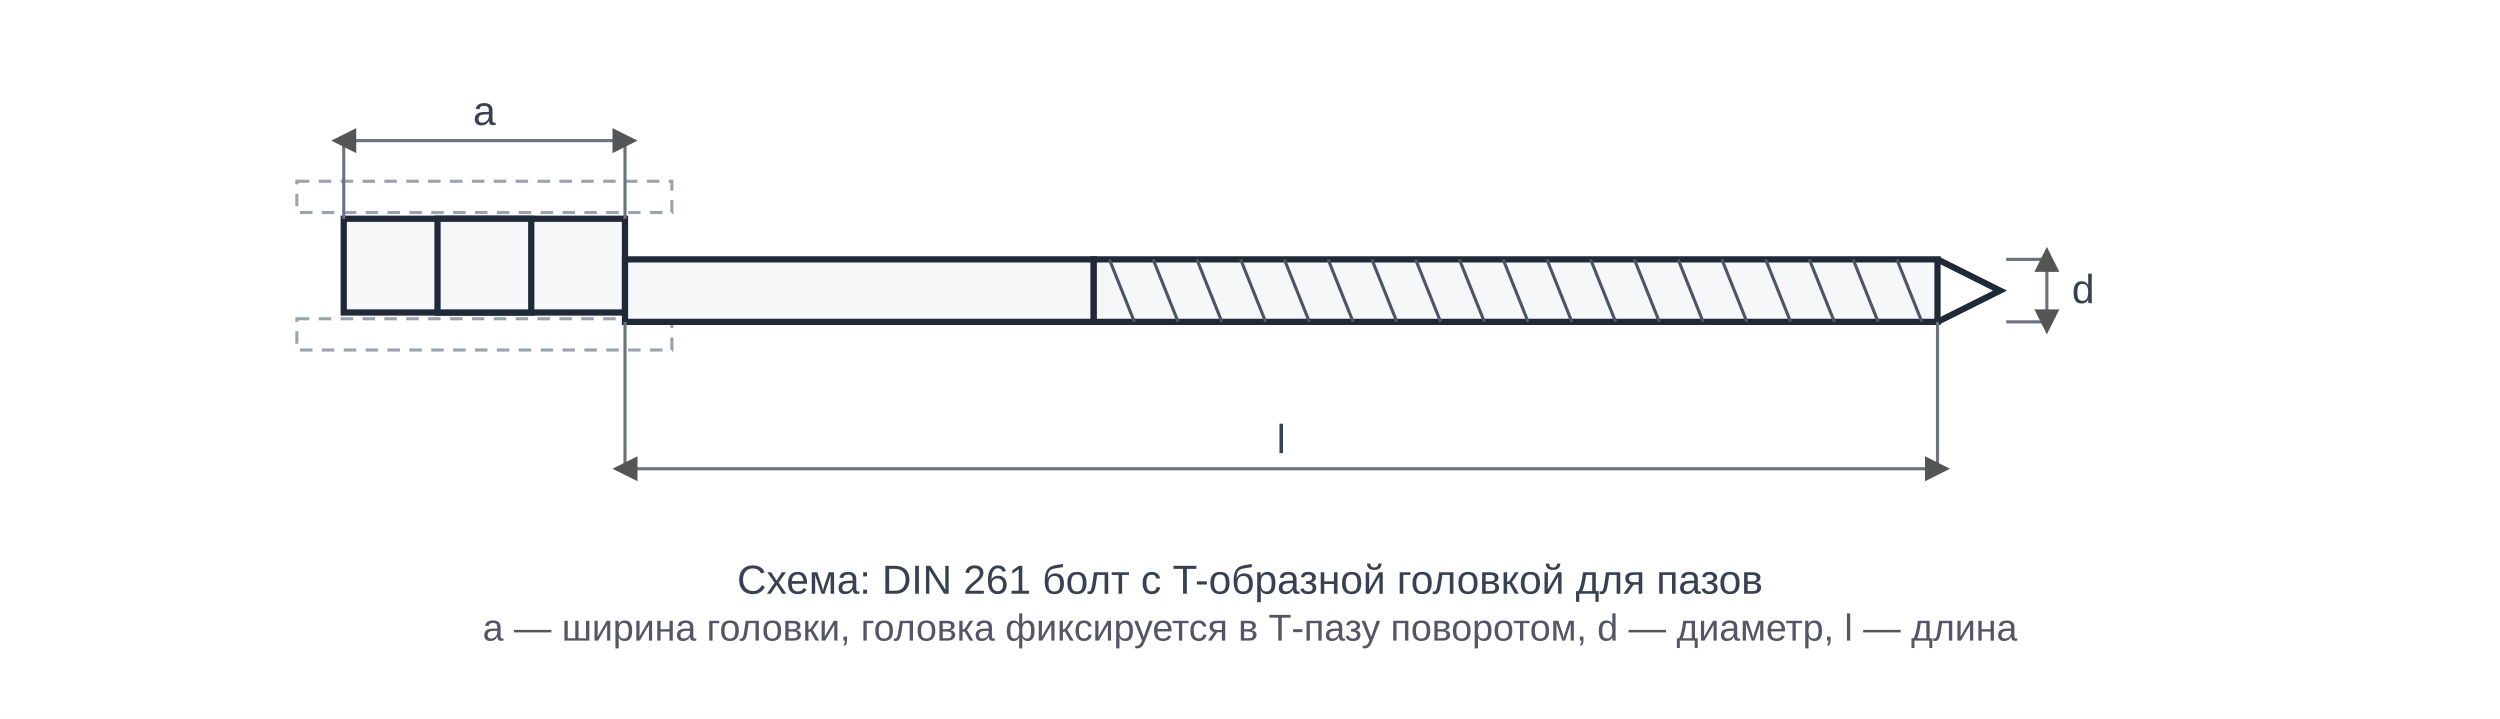
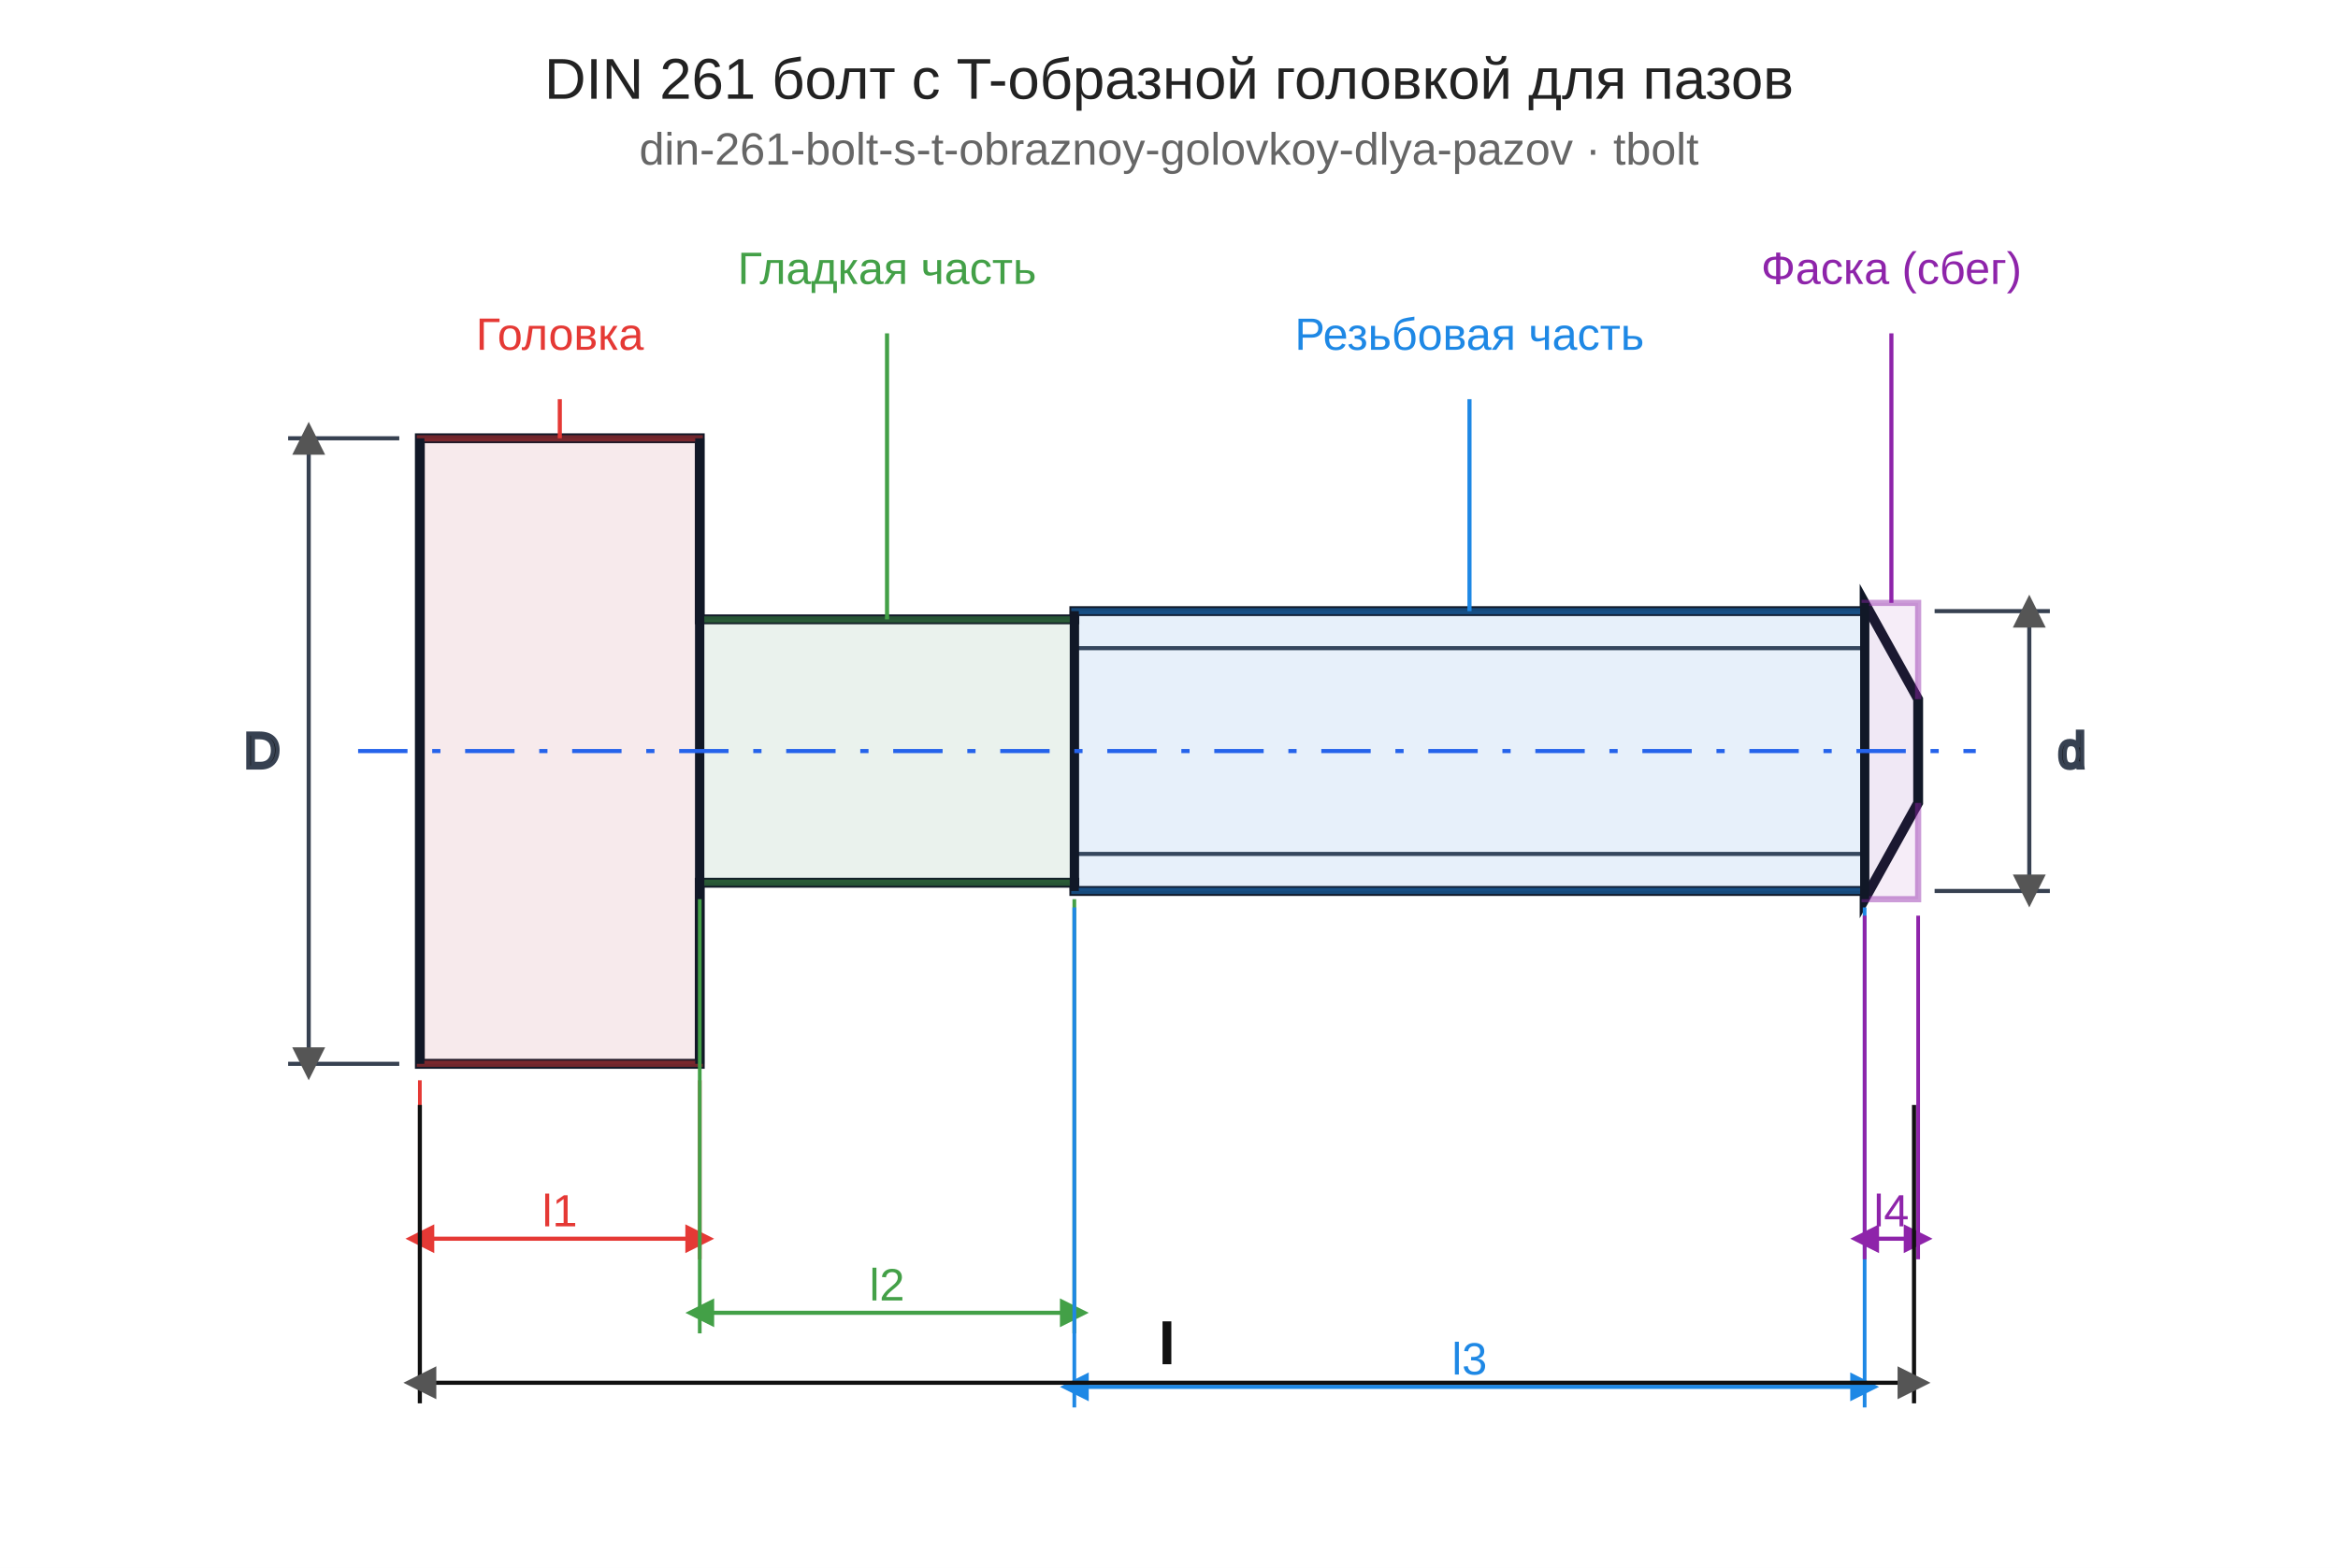
- <svg xmlns="http://www.w3.org/2000/svg" viewBox="0 0 800 230" font-family="Arial, sans-serif">
-   <rect width="800" height="230" fill="#ffffff" />
+ <svg xmlns="http://www.w3.org/2000/svg" viewBox="0 0 568 381" width="568" height="381" font-family="Arial,sans-serif">
  <defs>
-     <marker id="ah" markerWidth="8" markerHeight="8" refX="4" refY="4" orient="auto">
-       <path d="M0,0 L8,4 L0,8 Z" fill="#555" />
+     <marker id="arr" markerWidth="8" markerHeight="8" refX="4" refY="4" orient="auto-start-reverse">
+       <path d="M0,0 L8,4 L0,8 z" fill="#555" />
    </marker>
-     <marker id="ahb" markerWidth="8" markerHeight="8" refX="4" refY="4" orient="auto-start-reverse">
-       <path d="M0,0 L8,4 L0,8 Z" fill="#555" />
+     <marker id="arrc_0" markerWidth="7" markerHeight="7" refX="3.5" refY="3.5" orient="auto-start-reverse">
+       <path d="M0,0 L7,3.5 L0,7 z" fill="#e53935" />
+     </marker>
+     <marker id="arrc_1" markerWidth="7" markerHeight="7" refX="3.5" refY="3.5" orient="auto-start-reverse">
+       <path d="M0,0 L7,3.5 L0,7 z" fill="#43a047" />
+     </marker>
+     <marker id="arrc_2" markerWidth="7" markerHeight="7" refX="3.5" refY="3.5" orient="auto-start-reverse">
+       <path d="M0,0 L7,3.5 L0,7 z" fill="#1e88e5" />
+     </marker>
+     <marker id="arrc_3" markerWidth="7" markerHeight="7" refX="3.5" refY="3.5" orient="auto-start-reverse">
+       <path d="M0,0 L7,3.5 L0,7 z" fill="#8e24aa" />
    </marker>
  </defs>
-   <style>
-     .s{stroke:#1f2937;stroke-width:2;fill:none}
-     .f{fill:#f6f7f9;stroke:#1f2937;stroke-width:2}
-     .th{stroke:#4b5563;stroke-width:1}
-     .dim{stroke:#6b7280;stroke-width:1;fill:#374151;font-size:13px}
-   </style>
-   <rect class="f" x="110" y="70" width="90" height="30" />
-   <rect class="f" x="140" y="70" width="30" height="30" fill="#eef0f3" />
-   <rect x="95" y="58" width="120" height="10" fill="none" stroke="#9ca3af" stroke-dasharray="4,3" />
-   <rect x="95" y="102" width="120" height="10" fill="none" stroke="#9ca3af" stroke-dasharray="4,3" />
-   <rect class="f" x="200" y="83" width="150" height="20" />
-   <rect class="f" x="350" y="83" width="270" height="20" />
-   <g class="th">
-     <line x1="355" y1="83" x2="363" y2="103" />
-     <line x1="369" y1="83" x2="377" y2="103" />
-     <line x1="383" y1="83" x2="391" y2="103" />
-     <line x1="397" y1="83" x2="405" y2="103" />
-     <line x1="411" y1="83" x2="419" y2="103" />
-     <line x1="425" y1="83" x2="433" y2="103" />
-     <line x1="439" y1="83" x2="447" y2="103" />
-     <line x1="453" y1="83" x2="461" y2="103" />
-     <line x1="467" y1="83" x2="475" y2="103" />
-     <line x1="481" y1="83" x2="489" y2="103" />
-     <line x1="495" y1="83" x2="503" y2="103" />
-     <line x1="509" y1="83" x2="517" y2="103" />
-     <line x1="523" y1="83" x2="531" y2="103" />
-     <line x1="537" y1="83" x2="545" y2="103" />
-     <line x1="551" y1="83" x2="559" y2="103" />
-     <line x1="565" y1="83" x2="573" y2="103" />
-     <line x1="579" y1="83" x2="587" y2="103" />
-     <line x1="593" y1="83" x2="601" y2="103" />
-     <line x1="607" y1="83" x2="615" y2="103" />
+   <rect width="568" height="381" fill="#fff" />
+   <text x="284.0" y="24" text-anchor="middle" font-size="14" fill="#222">DIN 261 болт с T-образной головкой для пазов</text>
+   <text x="284.0" y="40" text-anchor="middle" font-size="11" fill="#666">din-261-bolt-s-t-obraznoy-golovkoy-dlya-pazov · tbolt</text>
+   <g clip-path="url(#hatch_din_261_bolt_s_t_obr)" stroke="#6b7280" stroke-width="0.8">
+     <line x1="227.0" y1="216.5" x2="251.7" y2="148.5" />
+     <line x1="235.0" y1="216.5" x2="259.7" y2="148.5" />
+     <line x1="243.0" y1="216.5" x2="267.7" y2="148.5" />
+     <line x1="251.0" y1="216.5" x2="275.7" y2="148.5" />
+     <line x1="259.0" y1="216.5" x2="283.7" y2="148.5" />
+     <line x1="267.0" y1="216.5" x2="291.7" y2="148.5" />
+     <line x1="275.0" y1="216.5" x2="299.7" y2="148.5" />
+     <line x1="283.0" y1="216.5" x2="307.7" y2="148.5" />
+     <line x1="291.0" y1="216.5" x2="315.7" y2="148.5" />
+     <line x1="299.0" y1="216.5" x2="323.7" y2="148.5" />
+     <line x1="307.0" y1="216.5" x2="331.7" y2="148.5" />
+     <line x1="315.0" y1="216.5" x2="339.7" y2="148.5" />
+     <line x1="323.0" y1="216.5" x2="347.7" y2="148.5" />
+     <line x1="331.0" y1="216.5" x2="355.7" y2="148.5" />
+     <line x1="339.0" y1="216.5" x2="363.7" y2="148.5" />
+     <line x1="347.0" y1="216.5" x2="371.7" y2="148.5" />
+     <line x1="355.0" y1="216.5" x2="379.7" y2="148.5" />
+     <line x1="363.0" y1="216.5" x2="387.7" y2="148.5" />
+     <line x1="371.0" y1="216.5" x2="395.7" y2="148.5" />
+     <line x1="379.0" y1="216.5" x2="403.7" y2="148.5" />
+     <line x1="387.0" y1="216.5" x2="411.7" y2="148.5" />
+     <line x1="395.0" y1="216.5" x2="419.7" y2="148.5" />
+     <line x1="403.0" y1="216.5" x2="427.7" y2="148.5" />
+     <line x1="411.0" y1="216.5" x2="435.7" y2="148.5" />
+     <line x1="419.0" y1="216.5" x2="443.7" y2="148.5" />
+     <line x1="427.0" y1="216.5" x2="451.7" y2="148.5" />
+     <line x1="435.0" y1="216.5" x2="459.7" y2="148.5" />
+     <line x1="443.0" y1="216.5" x2="467.7" y2="148.5" />
+     <line x1="451.0" y1="216.5" x2="475.7" y2="148.5" />
+     <line x1="459.0" y1="216.5" x2="483.7" y2="148.5" />
+     <line x1="467.0" y1="216.5" x2="491.7" y2="148.5" />
+     <line x1="475.0" y1="216.5" x2="499.7" y2="148.5" />
+     <line x1="483.0" y1="216.5" x2="507.7" y2="148.5" />
  </g>
-   <path class="s" d="M620,83 L640,93 L620,103" />
-   <g class="dim">
-     <line x1="110" y1="70" x2="110" y2="45" />
-     <line x1="200" y1="70" x2="200" y2="45" />
-     <line x1="110" y1="45" x2="200" y2="45" marker-start="url(#ahb)" marker-end="url(#ah)" />
-     <text x="155.0" y="40" text-anchor="middle" stroke="none">a</text>
+   <defs>
+     <clipPath id="hatch_din_261_bolt_s_t_obr">
+       <rect x="261" y="148.5" width="192" height="68.0" />
+     </clipPath>
+   </defs>
+   <path d="M 102.0,106.5 L 170.0,106.5 L 170.0,150.5 L 261.0,150.5 L 261.0,148.5 L 453.0,148.5 L 453.0,146.5 L 466.0,169.9 L 466.0,195.1 L 453.0,218.5 L 453.0,216.5 L 261.0,216.5 L 261.0,214.5 L 170.0,214.5 L 170.0,258.5 L 102.0,258.5 Z" fill="#f8fafc" stroke="#111827" stroke-width="2.4" />
+   <g class="thread-inner">
+     <line x1="261.0" y1="157.5" x2="453.0" y2="157.5" stroke="#374151" stroke-width="1" />
+     <line x1="261.0" y1="207.5" x2="453.0" y2="207.5" stroke="#374151" stroke-width="1" />
  </g>
-   <g class="dim">
-     <line x1="200" y1="103" x2="200" y2="150" />
-     <line x1="620" y1="103" x2="620" y2="150" />
-     <line x1="200" y1="150" x2="620" y2="150" marker-start="url(#ahb)" marker-end="url(#ah)" />
-     <text x="410.0" y="145" text-anchor="middle" stroke="none">l</text>
+   <g class="hex-dividers" stroke="#111827" stroke-width="2" />
+   <rect x="102" y="106.5" width="68" height="152.0" fill="#e53935" fill-opacity="0.08" stroke="#e53935" stroke-opacity="0.45" stroke-width="1.5" />
+   <rect x="170" y="150.5" width="91" height="64.0" fill="#43a047" fill-opacity="0.08" stroke="#43a047" stroke-opacity="0.45" stroke-width="1.5" />
+   <rect x="261" y="148.5" width="192" height="68.0" fill="#1e88e5" fill-opacity="0.08" stroke="#1e88e5" stroke-opacity="0.45" stroke-width="1.5" />
+   <rect x="453" y="146.5" width="13" height="72.0" fill="#8e24aa" fill-opacity="0.08" stroke="#8e24aa" stroke-opacity="0.45" stroke-width="1.5" />
+   <g class="seg-separators" stroke="#111827" stroke-width="2.2">
+     <line x1="102.0" y1="106.5" x2="102.0" y2="258.5" />
+     <line x1="170.0" y1="106.5" x2="170.0" y2="258.5" />
+     <line x1="170.0" y1="150.5" x2="170.0" y2="214.5" />
+     <line x1="261.0" y1="150.5" x2="261.0" y2="214.5" />
+     <line x1="261.0" y1="148.5" x2="261.0" y2="216.5" />
+     <line x1="453.0" y1="148.5" x2="453.0" y2="216.5" />
+     <line x1="453.0" y1="146.5" x2="453.0" y2="218.5" />
+     <line x1="466.0" y1="169.9" x2="466.0" y2="195.1" />
  </g>
-   <g class="dim">
-     <line x1="642" y1="83" x2="655" y2="83" />
-     <line x1="642" y1="103" x2="655" y2="103" />
-     <line x1="655" y1="83" x2="655" y2="103" marker-start="url(#ahb)" marker-end="url(#ah)" />
-     <text x="663" y="97.0" text-anchor="start" stroke="none">d</text>
+   <line x1="87" y1="182.5" x2="480" y2="182.5" stroke="#2563eb" stroke-width="1" stroke-dasharray="12,6,2,6" />
+   <line x1="136.0" y1="106.5" x2="136.0" y2="97.0" stroke="#e53935" stroke-width="1" />
+   <text x="136.0" y="85.0" text-anchor="middle" font-size="11" fill="#e53935" font-family="Arial">Головка</text>
+   <line x1="215.5" y1="150.5" x2="215.5" y2="81.0" stroke="#43a047" stroke-width="1" />
+   <text x="215.5" y="69.0" text-anchor="middle" font-size="11" fill="#43a047" font-family="Arial">Гладкая часть</text>
+   <line x1="357.0" y1="148.5" x2="357.0" y2="97.0" stroke="#1e88e5" stroke-width="1" />
+   <text x="357.0" y="85.0" text-anchor="middle" font-size="11" fill="#1e88e5" font-family="Arial">Резьбовая часть</text>
+   <line x1="459.5" y1="146.5" x2="459.5" y2="81.0" stroke="#8e24aa" stroke-width="1" />
+   <text x="459.5" y="69.0" text-anchor="middle" font-size="11" fill="#8e24aa" font-family="Arial">Фаска (сбег)</text>
+   <line x1="102.0" y1="262.5" x2="102.0" y2="306.0" stroke="#e53935" stroke-width="0.9" />
+   <line x1="170.0" y1="262.5" x2="170.0" y2="306.0" stroke="#e53935" stroke-width="0.9" />
+   <line x1="102.0" y1="301.0" x2="170.0" y2="301.0" stroke="#e53935" stroke-width="1" marker-start="url(#arrc_0)" marker-end="url(#arrc_0)" />
+   <text x="136.0" y="298.0" text-anchor="middle" font-size="11" fill="#e53935" font-family="Arial">l1</text>
+   <line x1="170.0" y1="218.5" x2="170.0" y2="324.0" stroke="#43a047" stroke-width="0.9" />
+   <line x1="261.0" y1="218.5" x2="261.0" y2="324.0" stroke="#43a047" stroke-width="0.9" />
+   <line x1="170.0" y1="319.0" x2="261.0" y2="319.0" stroke="#43a047" stroke-width="1" marker-start="url(#arrc_1)" marker-end="url(#arrc_1)" />
+   <text x="215.5" y="316.0" text-anchor="middle" font-size="11" fill="#43a047" font-family="Arial">l2</text>
+   <line x1="261.0" y1="220.5" x2="261.0" y2="342.0" stroke="#1e88e5" stroke-width="0.9" />
+   <line x1="453.0" y1="220.5" x2="453.0" y2="342.0" stroke="#1e88e5" stroke-width="0.9" />
+   <line x1="261.0" y1="337.0" x2="453.0" y2="337.0" stroke="#1e88e5" stroke-width="1" marker-start="url(#arrc_2)" marker-end="url(#arrc_2)" />
+   <text x="357.0" y="334.0" text-anchor="middle" font-size="11" fill="#1e88e5" font-family="Arial">l3</text>
+   <line x1="453.0" y1="222.5" x2="453.0" y2="306.0" stroke="#8e24aa" stroke-width="0.9" />
+   <line x1="466.0" y1="222.5" x2="466.0" y2="306.0" stroke="#8e24aa" stroke-width="0.9" />
+   <line x1="453.0" y1="301.0" x2="466.0" y2="301.0" stroke="#8e24aa" stroke-width="1" marker-start="url(#arrc_3)" marker-end="url(#arrc_3)" />
+   <text x="459.5" y="298.0" text-anchor="middle" font-size="11" fill="#8e24aa" font-family="Arial">l4</text>
+   <g stroke="#111" stroke-width="1" font-family="Arial" font-size="13" fill="#111">
+     <line x1="102" y1="268.5" x2="102" y2="341" />
+     <line x1="465" y1="268.5" x2="465" y2="341" />
+     <line x1="102" y1="336" x2="465" y2="336" marker-start="url(#arr)" marker-end="url(#arr)" />
+     <text x="283.5" y="331" text-anchor="middle">l</text>
  </g>
-   <text x="400" y="190" text-anchor="middle" font-size="13" fill="#374151">Схема: DIN 261 болт с T-образной головкой для пазов</text>
-   <text x="400" y="205" text-anchor="middle" font-size="12" fill="#556"> a — ширина головки, головка фиксируется в Т-пазу поворотом, d — диаметр, l — длина</text>
+   <g stroke="#374151" stroke-width="1" font-family="Arial" font-size="12" fill="#111">
+     <line x1="97" y1="106.5" x2="70" y2="106.5" />
+     <line x1="97" y1="258.5" x2="70" y2="258.5" />
+     <line x1="75" y1="106.5" x2="75" y2="258.5" marker-start="url(#arr)" marker-end="url(#arr)" />
+     <text x="68" y="186.5" text-anchor="end">D</text>
+   </g>
+   <g stroke="#374151" stroke-width="1" font-family="Arial" font-size="12" fill="#111">
+     <line x1="470" y1="148.5" x2="498" y2="148.5" />
+     <line x1="470" y1="216.5" x2="498" y2="216.5" />
+     <line x1="493" y1="148.5" x2="493" y2="216.5" marker-start="url(#arr)" marker-end="url(#arr)" />
+     <text x="500" y="186.5" text-anchor="start">d</text>
+   </g>
</svg>
